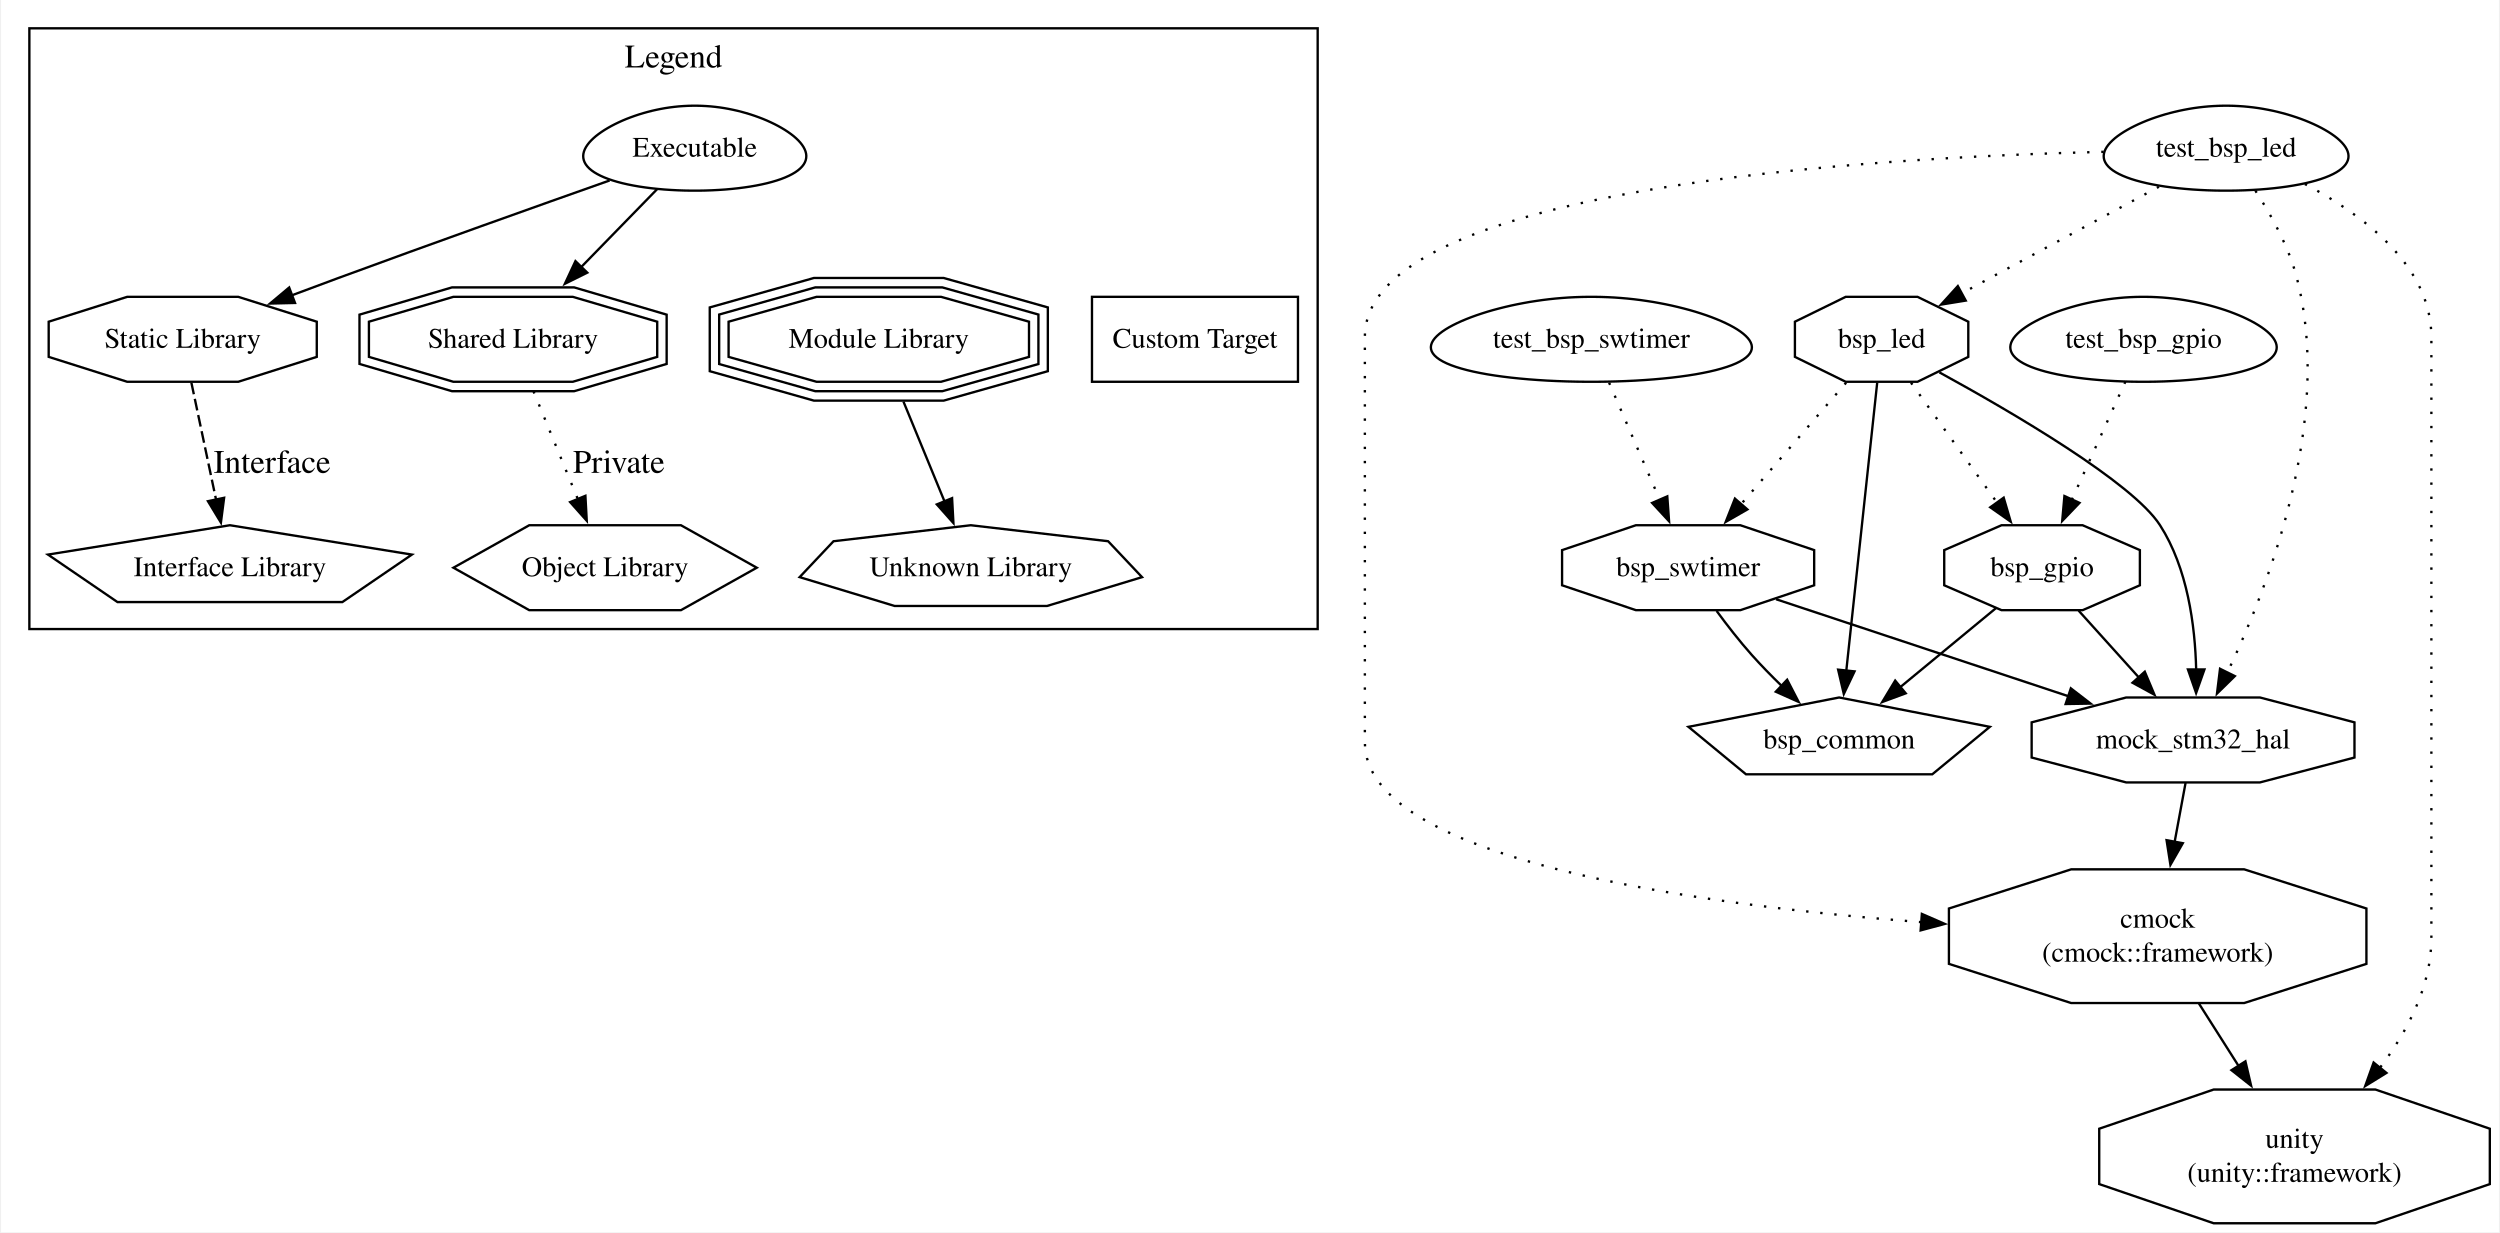
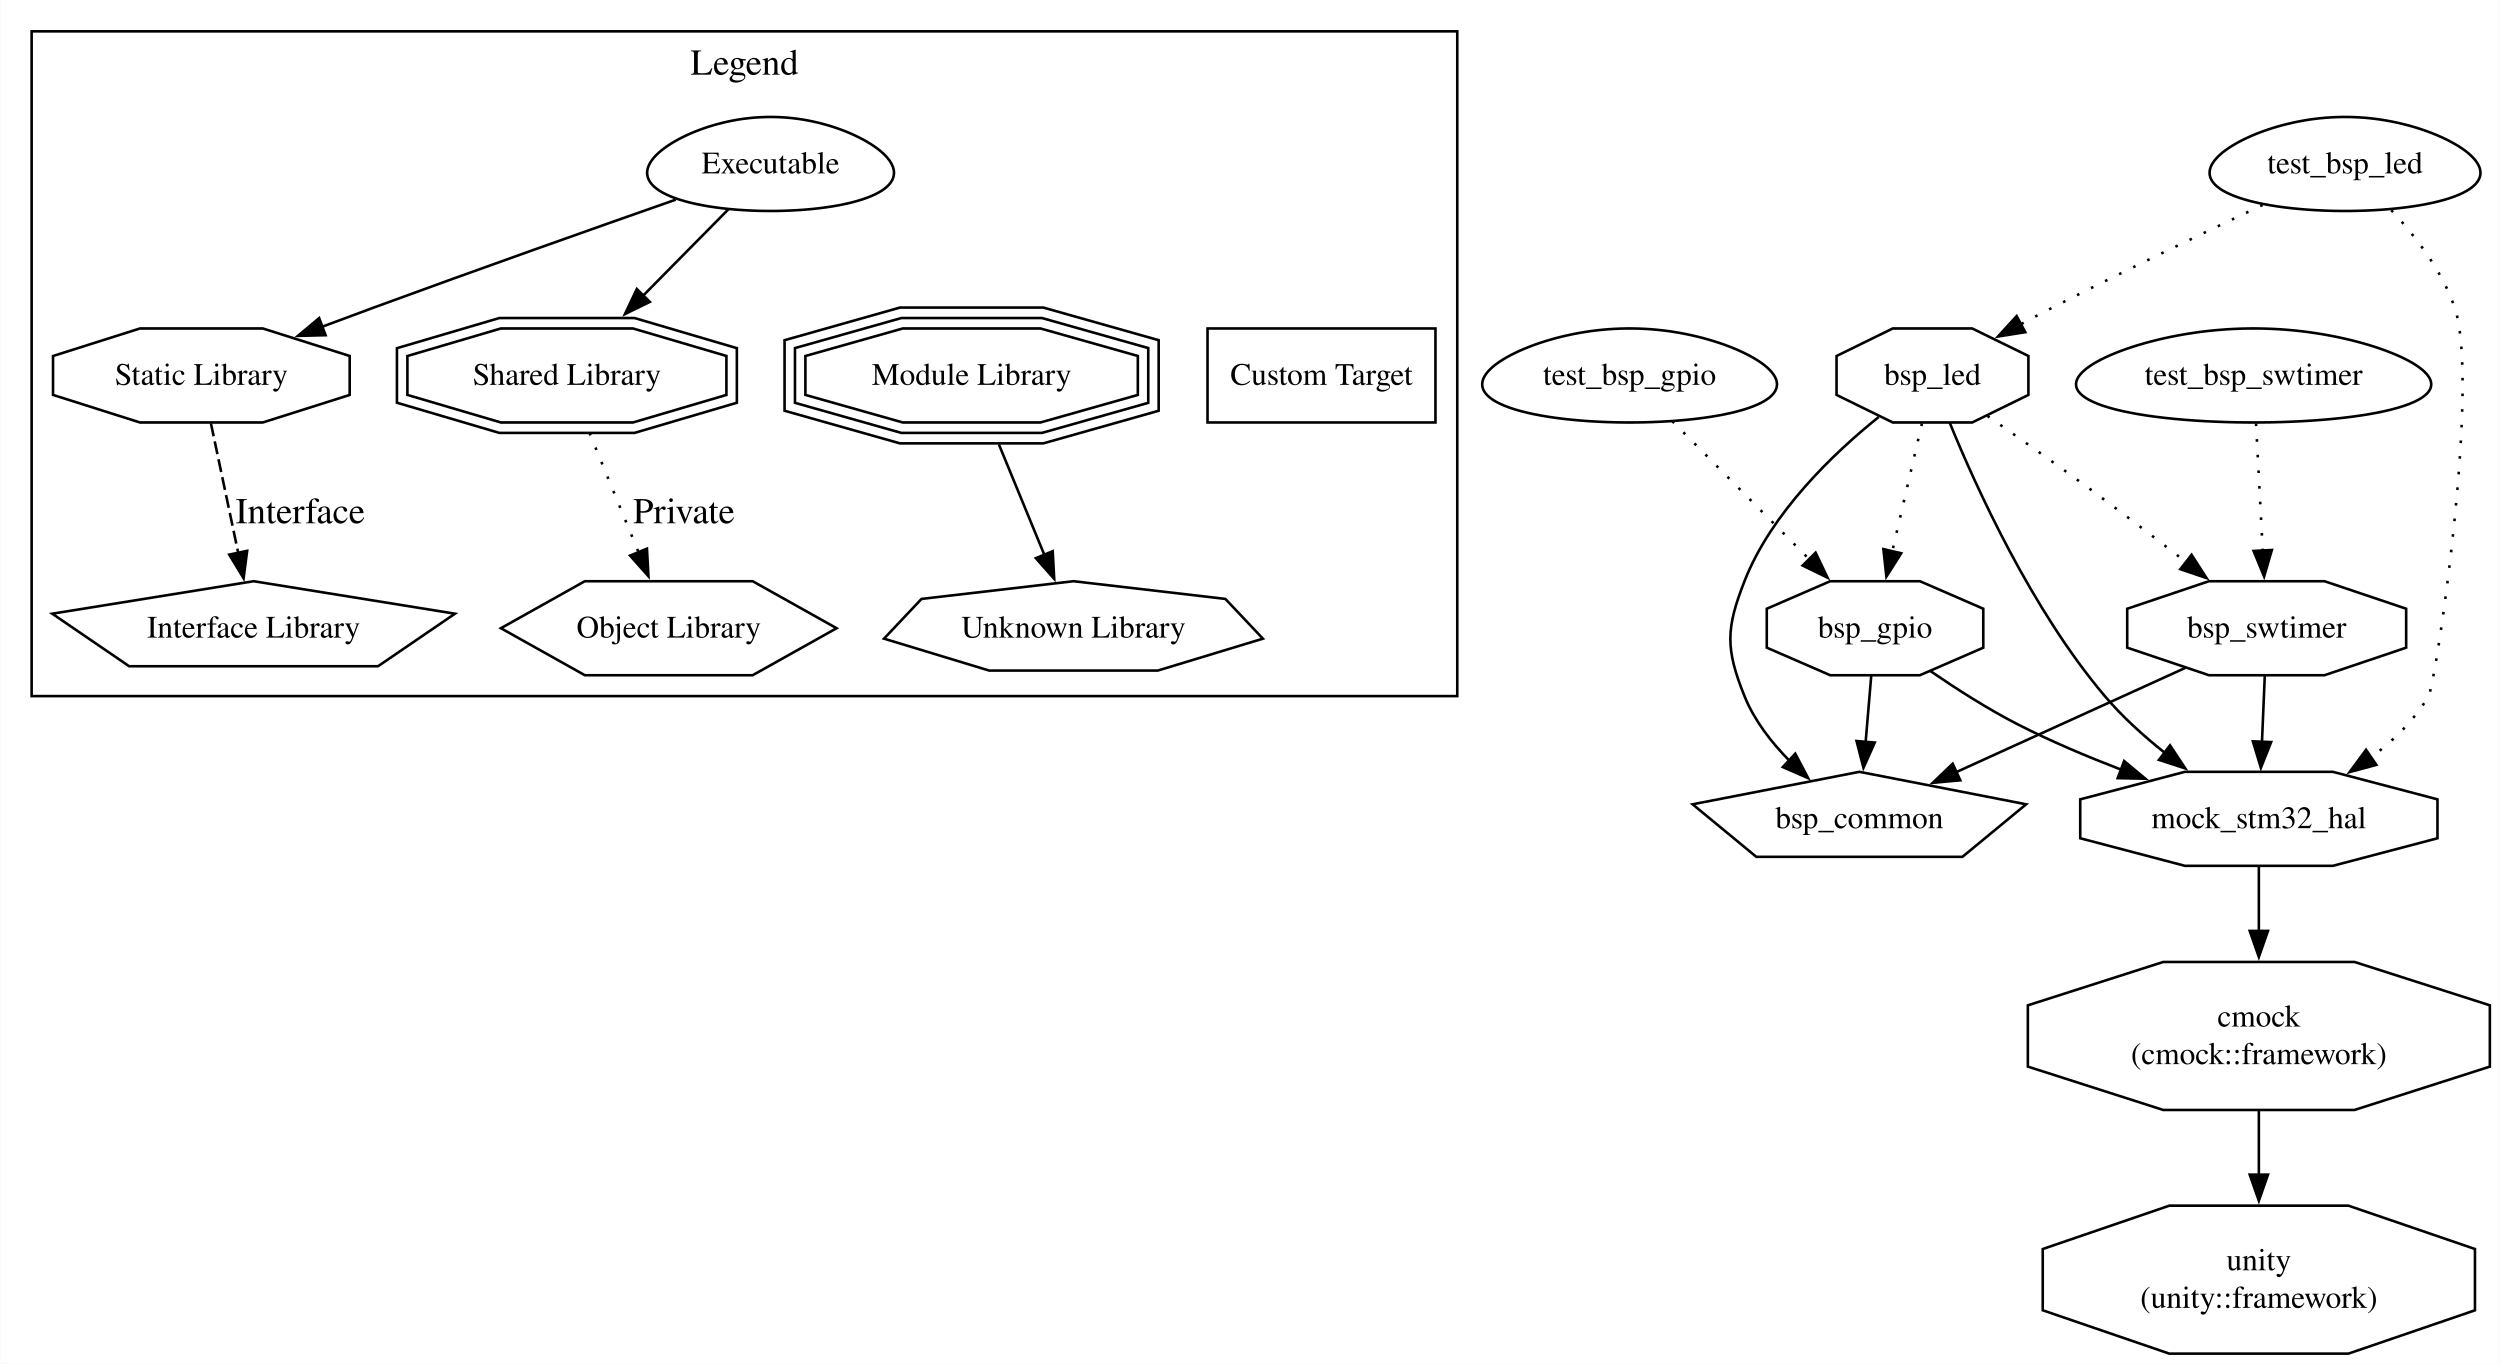
- <svg xmlns="http://www.w3.org/2000/svg" width="1059pt" height="522pt" viewBox="0.00 0.00 1058.64 522.26">
+ <svg xmlns="http://www.w3.org/2000/svg" width="957pt" height="522pt" viewBox="0.00 0.00 957.24 522.26">
  <g id="graph0" class="graph" transform="translate(4,518.26) scale(1)" data-name="bsp_lib">
-     <polygon fill="white" stroke="none" points="-4,4 -4,-518.26 1054.64,-518.26 1054.64,4 -4,4" style="" />
+     <polygon fill="white" stroke="none" points="-4,4 -4,-518.26 953.24,-518.26 953.24,4 -4,4" style="" />
    <g id="clust1" class="cluster" data-name="clusterLegend">
      <polygon fill="none" stroke="black" points="8,-251.66 8,-506.26 554,-506.26 554,-251.66 8,-251.66" style="" />
      <text text-anchor="middle" x="281" y="-489.66" font-family="Times,serif" font-size="14.00" style="">Legend</text>
    </g>
    <g id="node1" class="node" pointer-events="visible" data-name="legendNode0">
-       <polygon fill="none" stroke="black" points="294.37,-437.51 297.27,-437.61 300.14,-437.76 302.96,-437.95 305.73,-438.2 308.44,-438.49 311.07,-438.83 313.62,-439.21 316.07,-439.64 318.42,-440.11 320.66,-440.62 322.78,-441.18 324.76,-441.77 326.62,-442.4 328.34,-443.07 329.91,-443.77 331.33,-444.5 332.61,-445.26 333.73,-446.05 334.7,-446.87 335.51,-447.71 336.17,-448.57 336.67,-449.45 337.02,-450.35 337.22,-451.26 337.28,-452.18 337.19,-453.11 336.96,-454.05 336.59,-454.99 336.1,-455.93 335.48,-456.87 334.75,-457.81 333.9,-458.74 332.94,-459.67 331.89,-460.58 330.74,-461.47 329.5,-462.35 328.19,-463.21 326.79,-464.05 325.33,-464.87 323.81,-465.66 322.23,-466.42 320.6,-467.16 318.93,-467.86 317.21,-468.52 315.46,-469.15 313.67,-469.75 311.86,-470.3 310.03,-470.81 308.17,-471.29 306.3,-471.71 304.41,-472.1 302.51,-472.44 300.6,-472.73 298.68,-472.97 296.76,-473.17 294.83,-473.31 292.9,-473.41 290.97,-473.46 289.03,-473.46 287.1,-473.41 285.17,-473.31 283.24,-473.17 281.32,-472.97 279.4,-472.73 277.49,-472.44 275.59,-472.1 273.7,-471.71 271.83,-471.29 269.97,-470.81 268.14,-470.3 266.33,-469.75 264.54,-469.15 262.79,-468.52 261.07,-467.86 259.4,-467.16 257.77,-466.42 256.19,-465.66 254.67,-464.87 253.21,-464.05 251.81,-463.21 250.5,-462.35 249.26,-461.47 248.11,-460.58 247.06,-459.67 246.1,-458.74 245.25,-457.81 244.52,-456.87 243.9,-455.93 243.41,-454.99 243.04,-454.05 242.81,-453.11 242.72,-452.18 242.78,-451.26 242.98,-450.35 243.33,-449.45 243.83,-448.57 244.49,-447.71 245.3,-446.87 246.27,-446.05 247.39,-445.26 248.67,-444.5 250.09,-443.77 251.66,-443.07 253.38,-442.4 255.24,-441.77 257.22,-441.18 259.34,-440.62 261.58,-440.11 263.93,-439.64 266.38,-439.21 268.93,-438.83 271.56,-438.49 274.27,-438.2 277.04,-437.95 279.86,-437.76 282.73,-437.61 285.63,-437.51 288.54,-437.46 291.46,-437.46 294.37,-437.51" style="" />
-       <text text-anchor="middle" x="290" y="-451.86" font-family="Times,serif" font-size="12.00" style="">Executable</text>
+       <polygon fill="none" stroke="black" points="295.37,-437.51 298.27,-437.61 301.14,-437.76 303.96,-437.95 306.73,-438.2 309.44,-438.49 312.07,-438.83 314.62,-439.21 317.07,-439.64 319.42,-440.11 321.66,-440.62 323.78,-441.18 325.76,-441.77 327.62,-442.4 329.34,-443.07 330.91,-443.77 332.33,-444.5 333.61,-445.26 334.73,-446.05 335.7,-446.87 336.51,-447.71 337.17,-448.57 337.67,-449.45 338.02,-450.35 338.22,-451.26 338.28,-452.18 338.19,-453.11 337.96,-454.05 337.59,-454.99 337.1,-455.93 336.48,-456.87 335.75,-457.81 334.9,-458.74 333.94,-459.67 332.89,-460.58 331.74,-461.47 330.5,-462.35 329.19,-463.21 327.79,-464.05 326.33,-464.87 324.81,-465.66 323.23,-466.42 321.6,-467.16 319.93,-467.86 318.21,-468.52 316.46,-469.15 314.67,-469.75 312.86,-470.3 311.03,-470.81 309.17,-471.29 307.3,-471.71 305.41,-472.1 303.51,-472.44 301.6,-472.73 299.68,-472.97 297.76,-473.17 295.83,-473.31 293.9,-473.41 291.97,-473.46 290.03,-473.46 288.1,-473.41 286.17,-473.31 284.24,-473.17 282.32,-472.97 280.4,-472.73 278.49,-472.44 276.59,-472.1 274.7,-471.71 272.83,-471.29 270.97,-470.81 269.14,-470.3 267.33,-469.75 265.54,-469.15 263.79,-468.52 262.07,-467.86 260.4,-467.16 258.77,-466.42 257.19,-465.66 255.67,-464.87 254.21,-464.05 252.81,-463.21 251.5,-462.35 250.26,-461.47 249.11,-460.58 248.06,-459.67 247.1,-458.74 246.25,-457.81 245.52,-456.87 244.9,-455.93 244.41,-454.99 244.04,-454.05 243.81,-453.11 243.72,-452.18 243.78,-451.26 243.98,-450.35 244.33,-449.45 244.83,-448.57 245.49,-447.71 246.3,-446.87 247.27,-446.05 248.39,-445.26 249.67,-444.5 251.09,-443.77 252.66,-443.07 254.38,-442.4 256.24,-441.77 258.22,-441.18 260.34,-440.62 262.58,-440.11 264.93,-439.64 267.38,-439.21 269.93,-438.83 272.56,-438.49 275.27,-438.2 278.04,-437.95 280.86,-437.76 283.73,-437.61 286.63,-437.51 289.54,-437.46 292.46,-437.46 295.37,-437.51" style="" />
+       <text text-anchor="middle" x="291" y="-451.86" font-family="Times,serif" font-size="12.00" style="">Executable</text>
    </g>
    <g id="node2" class="node" pointer-events="visible" data-name="legendNode1">
      <polygon fill="none" stroke="black" points="129.81,-367.01 129.81,-381.92 96.53,-392.46 49.47,-392.46 16.19,-381.92 16.19,-367.01 49.47,-356.46 96.53,-356.46 129.81,-367.01" style="" />
      <text text-anchor="middle" x="73" y="-370.86" font-family="Times,serif" font-size="12.00" style="">Static Library</text>
    </g>
    <g id="edge1" class="edge" data-name="legendNode0-&gt;legendNode1">
-       <path fill="none" stroke="black" d="M253.93,-441.78C223.3,-430.95 178.19,-414.89 139,-400.46 132.51,-398.07 125.67,-395.52 118.96,-393" style="" />
-       <polygon fill="black" stroke="black" points="120.59,-389.87 109.99,-389.61 118.11,-396.42 120.59,-389.87" style="" />
+       <path fill="none" stroke="black" d="M254.68,-441.8C223.84,-430.99 178.44,-414.93 139,-400.46 132.51,-398.08 125.67,-395.53 118.96,-393.01" style="" />
+       <polygon fill="black" stroke="black" points="120.58,-389.88 109.99,-389.63 118.11,-396.43 120.58,-389.88" style="" />
    </g>
    <g id="node3" class="node" pointer-events="visible" data-name="legendNode2">
      <polygon fill="none" stroke="black" points="274.09,-367.01 274.09,-381.92 238.3,-392.46 187.7,-392.46 151.91,-381.92 151.91,-367.01 187.7,-356.46 238.3,-356.46 274.09,-367.01" style="" />
      <polygon fill="none" stroke="black" points="278.09,-364.02 278.09,-384.91 238.88,-396.46 187.12,-396.46 147.91,-384.91 147.91,-364.02 187.12,-352.46 238.88,-352.46 278.09,-364.02" style="" />
      <text text-anchor="middle" x="213" y="-370.86" font-family="Times,serif" font-size="12.00" style="">Shared Library</text>
    </g>
    <g id="edge2" class="edge" data-name="legendNode0-&gt;legendNode2">
-       <path fill="none" stroke="black" d="M274.05,-438.09C264.69,-428.49 252.59,-416.08 241.63,-404.83" style="" />
-       <polygon fill="black" stroke="black" points="244.45,-402.71 234.96,-398 239.44,-407.6 244.45,-402.71" style="" />
+       <path fill="none" stroke="black" d="M274.84,-438.09C265.36,-428.49 253.1,-416.08 242,-404.83" style="" />
+       <polygon fill="black" stroke="black" points="244.76,-402.65 235.24,-397.99 239.78,-407.56 244.76,-402.65" style="" />
    </g>
    <g id="node4" class="node" pointer-events="visible" data-name="legendNode3">
      <polygon fill="none" stroke="black" points="431.66,-367.01 431.66,-381.92 394.37,-392.46 341.63,-392.46 304.34,-381.92 304.34,-367.01 341.63,-356.46 394.37,-356.46 431.66,-367.01" style="" />
      <polygon fill="none" stroke="black" points="435.65,-363.98 435.65,-384.95 394.92,-396.46 341.08,-396.46 300.35,-384.95 300.35,-363.98 341.08,-352.46 394.92,-352.46 435.65,-363.98" style="" />
      <polygon fill="none" stroke="black" points="439.64,-360.95 439.64,-387.97 395.47,-400.46 340.53,-400.46 296.36,-387.97 296.36,-360.95 340.53,-348.46 395.47,-348.46 439.64,-360.95" style="" />
      <text text-anchor="middle" x="368" y="-370.86" font-family="Times,serif" font-size="12.00" style="">Module Library</text>
    </g>
    <g id="node8" class="node" pointer-events="visible" data-name="legendNode7">
      <polygon fill="none" stroke="black" points="545.65,-392.46 458.35,-392.46 458.35,-356.46 545.65,-356.46 545.65,-392.46" style="" />
      <text text-anchor="middle" x="502" y="-370.86" font-family="Times,serif" font-size="12.00" style="">Custom Target</text>
    </g>
    <g id="node5" class="node" pointer-events="visible" data-name="legendNode4">
      <polygon fill="none" stroke="black" points="170.12,-283.22 93,-295.66 15.88,-283.22 45.34,-263.1 140.66,-263.1 170.12,-283.22" style="" />
      <text text-anchor="middle" x="93" y="-274.06" font-family="Times,serif" font-size="12.00" style="">Interface Library</text>
    </g>
    <g id="edge4" class="edge" data-name="legendNode1-&gt;legendNode4">
      <path fill="none" stroke="black" stroke-dasharray="5,2" d="M76.67,-356.07C79.61,-342.14 83.79,-322.32 87.18,-306.23" style="" />
      <polygon fill="black" stroke="black" points="90.54,-307.29 89.18,-296.78 83.69,-305.85 90.54,-307.29" style="" />
      <text text-anchor="middle" x="110.87" y="-317.86" font-family="Times,serif" font-size="14.00" style="">Interface</text>
    </g>
    <g id="node6" class="node" pointer-events="visible" data-name="legendNode5">
      <polygon fill="none" stroke="black" points="316.28,-277.66 284.14,-295.66 219.86,-295.66 187.72,-277.66 219.86,-259.66 284.14,-259.66 316.28,-277.66" style="" />
      <text text-anchor="middle" x="252" y="-274.06" font-family="Times,serif" font-size="12.00" style="">Object Library</text>
    </g>
    <g id="edge5" class="edge" data-name="legendNode2-&gt;legendNode5">
      <path fill="none" stroke="black" stroke-dasharray="1,5" d="M221.66,-352.42C227.2,-338.95 234.46,-321.3 240.48,-306.65" style="" />
      <polygon fill="black" stroke="black" points="243.66,-308.13 244.23,-297.55 237.19,-305.47 243.66,-308.13" style="" />
      <text text-anchor="middle" x="257.83" y="-317.86" font-family="Times,serif" font-size="14.00" style="">Private</text>
    </g>
    <g id="node7" class="node" pointer-events="visible" data-name="legendNode6">
      <polygon fill="none" stroke="black" points="479.56,-273.66 465.19,-288.88 407,-295.66 348.81,-288.88 334.44,-273.66 374.71,-261.44 439.29,-261.44 479.56,-273.66" style="" />
      <text text-anchor="middle" x="407" y="-274.06" font-family="Times,serif" font-size="12.00" style="">Unknown Library</text>
    </g>
    <g id="edge6" class="edge" data-name="legendNode3-&gt;legendNode6">
      <path fill="none" stroke="black" d="M378.45,-348.06C383.85,-334.95 390.43,-318.95 395.91,-305.62" style="" />
      <polygon fill="black" stroke="black" points="399.06,-307.15 399.63,-296.57 392.59,-304.49 399.06,-307.15" style="" />
    </g>
    <g id="node9" class="node" pointer-events="visible" data-name="node0">
-       <polygon fill="none" stroke="black" points="838.87,-210.22 775,-222.66 711.13,-210.22 735.53,-190.1 814.47,-190.1 838.87,-210.22" style="" />
-       <text text-anchor="middle" x="775" y="-201.06" font-family="Times,serif" font-size="12.00" style="">bsp_common</text>
+       <polygon fill="none" stroke="black" points="771.87,-210.22 708,-222.66 644.13,-210.22 668.53,-190.1 747.47,-190.1 771.87,-210.22" style="" />
+       <text text-anchor="middle" x="708" y="-201.06" font-family="Times,serif" font-size="12.00" style="">bsp_common</text>
    </g>
    <g id="node10" class="node" pointer-events="visible" data-name="node1">
-       <polygon fill="none" stroke="black" points="902.46,-270.21 902.46,-285.12 878.18,-295.66 843.82,-295.66 819.54,-285.12 819.54,-270.21 843.82,-259.66 878.18,-259.66 902.46,-270.21" style="" />
-       <text text-anchor="middle" x="861" y="-274.06" font-family="Times,serif" font-size="12.00" style="">bsp_gpio</text>
+       <polygon fill="none" stroke="black" points="755.46,-270.21 755.46,-285.12 731.18,-295.66 696.82,-295.66 672.54,-285.12 672.54,-270.21 696.82,-259.66 731.18,-259.66 755.46,-270.21" style="" />
+       <text text-anchor="middle" x="714" y="-274.06" font-family="Times,serif" font-size="12.00" style="">bsp_gpio</text>
    </g>
    <g id="edge8" class="edge" data-name="node1-&gt;node0">
-       <path fill="none" stroke="black" d="M841.49,-260.55C829.41,-250.58 813.76,-237.66 800.68,-226.86" style="" />
-       <polygon fill="black" stroke="black" points="803.22,-224.42 793.28,-220.75 798.76,-229.82 803.22,-224.42" style="" />
+       <path fill="none" stroke="black" d="M712.55,-259.47C711.9,-251.8 711.12,-242.55 710.39,-233.91" style="" />
+       <polygon fill="black" stroke="black" points="713.9,-233.87 709.57,-224.2 706.92,-234.46 713.9,-233.87" style="" />
    </g>
    <g id="node11" class="node" pointer-events="visible" data-name="node2">
-       <polygon fill="none" stroke="black" points="993.41,-197.21 993.41,-212.12 953.34,-222.66 896.66,-222.66 856.59,-212.12 856.59,-197.21 896.66,-186.66 953.34,-186.66 993.41,-197.21" style="" />
-       <text text-anchor="middle" x="925" y="-201.06" font-family="Times,serif" font-size="12.00" style="">mock_stm32_hal</text>
+       <polygon fill="none" stroke="black" points="929.41,-197.21 929.41,-212.12 889.34,-222.66 832.66,-222.66 792.59,-212.12 792.59,-197.21 832.66,-186.66 889.34,-186.66 929.41,-197.21" style="" />
+       <text text-anchor="middle" x="861" y="-201.06" font-family="Times,serif" font-size="12.00" style="">mock_stm32_hal</text>
    </g>
    <g id="edge11" class="edge" data-name="node1-&gt;node2">
-       <path fill="none" stroke="black" d="M876.49,-259.47C884.2,-250.93 893.66,-240.43 902.17,-230.98" style="" />
-       <polygon fill="black" stroke="black" points="904.54,-233.59 908.64,-223.82 899.34,-228.9 904.54,-233.59" style="" />
+       <path fill="none" stroke="black" d="M735.3,-261.18C745.24,-254.36 757.41,-246.57 769,-240.66 781.37,-234.35 795.15,-228.53 808.21,-223.51" style="" />
+       <polygon fill="black" stroke="black" points="809.4,-226.8 817.54,-220.02 806.95,-220.24 809.4,-226.8" style="" />
    </g>
    <g id="node12" class="node" pointer-events="visible" data-name="node3">
-       <polygon fill="none" stroke="black" points="998.47,-109.76 998.47,-133.23 946.65,-149.83 873.35,-149.83 821.53,-133.23 821.53,-109.76 873.35,-93.16 946.65,-93.16 998.47,-109.76" style="" />
-       <text text-anchor="middle" x="910" y="-125.1" font-family="Times,serif" font-size="12.00" style="">cmock</text>
-       <text text-anchor="middle" x="910" y="-110.7" font-family="Times,serif" font-size="12.00" style="">(cmock::framework)</text>
+       <polygon fill="none" stroke="black" points="949.47,-109.76 949.47,-133.23 897.65,-149.83 824.35,-149.83 772.53,-133.23 772.53,-109.76 824.35,-93.16 897.65,-93.16 949.47,-109.76" style="" />
+       <text text-anchor="middle" x="861" y="-125.1" font-family="Times,serif" font-size="12.00" style="">cmock</text>
+       <text text-anchor="middle" x="861" y="-110.7" font-family="Times,serif" font-size="12.00" style="">(cmock::framework)</text>
    </g>
    <g id="edge10" class="edge" data-name="node2-&gt;node3">
-       <path fill="none" stroke="black" d="M921.82,-186.45C920.47,-179.14 918.83,-170.29 917.21,-161.54" style="" />
-       <polygon fill="black" stroke="black" points="920.66,-160.91 915.4,-151.71 913.77,-162.18 920.66,-160.91" style="" />
+       <path fill="none" stroke="black" d="M861,-186.45C861,-179.14 861,-170.29 861,-161.54" style="" />
+       <polygon fill="black" stroke="black" points="864.5,-161.74 861,-151.74 857.5,-161.74 864.5,-161.74" style="" />
    </g>
    <g id="node13" class="node" pointer-events="visible" data-name="node4">
-       <polygon fill="none" stroke="black" points="1050.77,-16.43 1050.77,-39.9 1002.29,-56.5 933.71,-56.5 885.23,-39.9 885.23,-16.43 933.71,0.17 1002.29,0.17 1050.77,-16.43" style="" />
-       <text text-anchor="middle" x="968" y="-31.77" font-family="Times,serif" font-size="12.00" style="">unity</text>
-       <text text-anchor="middle" x="968" y="-17.37" font-family="Times,serif" font-size="12.00" style="">(unity::framework)</text>
+       <polygon fill="none" stroke="black" points="943.77,-16.43 943.77,-39.9 895.29,-56.5 826.71,-56.5 778.23,-39.9 778.23,-16.43 826.71,0.17 895.29,0.17 943.77,-16.43" style="" />
+       <text text-anchor="middle" x="861" y="-31.77" font-family="Times,serif" font-size="12.00" style="">unity</text>
+       <text text-anchor="middle" x="861" y="-17.37" font-family="Times,serif" font-size="12.00" style="">(unity::framework)</text>
    </g>
    <g id="edge9" class="edge" data-name="node3-&gt;node4">
-       <path fill="none" stroke="black" d="M927.4,-93.09C932.74,-84.68 938.71,-75.28 944.4,-66.33" style="" />
-       <polygon fill="black" stroke="black" points="947.19,-68.46 949.6,-58.14 941.28,-64.71 947.19,-68.46" style="" />
+       <path fill="none" stroke="black" d="M861,-93.09C861,-85.31 861,-76.68 861,-68.34" style="" />
+       <polygon fill="black" stroke="black" points="864.5,-68.38 861,-58.38 857.5,-68.38 864.5,-68.38" style="" />
    </g>
    <g id="node14" class="node" pointer-events="visible" data-name="node5">
-       <polygon fill="none" stroke="black" points="829.74,-367.01 829.74,-381.92 808.22,-392.46 777.78,-392.46 756.26,-381.92 756.26,-367.01 777.78,-356.46 808.22,-356.46 829.74,-367.01" style="" />
-       <text text-anchor="middle" x="793" y="-370.86" font-family="Times,serif" font-size="12.00" style="">bsp_led</text>
+       <polygon fill="none" stroke="black" points="772.74,-367.01 772.74,-381.92 751.22,-392.46 720.78,-392.46 699.26,-381.92 699.26,-367.01 720.78,-356.46 751.22,-356.46 772.74,-367.01" style="" />
+       <text text-anchor="middle" x="736" y="-370.86" font-family="Times,serif" font-size="12.00" style="">bsp_led</text>
    </g>
    <g id="edge12" class="edge" data-name="node5-&gt;node0">
-       <path fill="none" stroke="black" d="M791.14,-356.14C788.04,-327.22 781.78,-268.87 778.03,-233.94" style="" />
-       <polygon fill="black" stroke="black" points="781.53,-233.72 776.98,-224.15 774.57,-234.46 781.53,-233.72" style="" />
+       <path fill="none" stroke="black" d="M715.4,-358.55C697.98,-344.55 674.27,-321.88 664,-295.66 656.87,-277.45 656.72,-269.81 664,-251.66 667.73,-242.37 674.32,-233.9 681.29,-226.83" style="" />
+       <polygon fill="black" stroke="black" points="683.45,-229.61 688.39,-220.23 678.68,-224.48 683.45,-229.61" style="" />
    </g>
    <g id="edge13" class="edge" data-name="node5-&gt;node1">
-       <path fill="none" stroke="black" stroke-dasharray="1,5" d="M805.47,-356.07C815.73,-341.78 830.43,-321.29 842.12,-304.98" style="" />
-       <polygon fill="black" stroke="black" points="844.74,-307.34 847.72,-297.17 839.05,-303.26 844.74,-307.34" style="" />
+       <path fill="none" stroke="black" stroke-dasharray="1,5" d="M731.96,-356.07C728.77,-342.31 724.25,-322.81 720.54,-306.83" style="" />
+       <polygon fill="black" stroke="black" points="724.02,-306.36 718.35,-297.41 717.2,-307.95 724.02,-306.36" style="" />
    </g>
    <g id="edge17" class="edge" data-name="node5-&gt;node2">
-       <path fill="none" stroke="black" d="M817.48,-360.45C848.51,-343.45 899.39,-313.73 911,-295.66 922.64,-277.55 925.86,-253.24 926.32,-234.45" style="" />
-       <polygon fill="black" stroke="black" points="929.82,-234.53 926.29,-224.54 922.82,-234.55 929.82,-234.53" style="" />
+       <path fill="none" stroke="black" d="M742.6,-356.37C752.76,-331.49 774.03,-284.7 802,-251.66 808.65,-243.81 816.83,-236.42 824.96,-229.95" style="" />
+       <polygon fill="black" stroke="black" points="826.98,-232.81 832.82,-223.97 822.74,-227.23 826.98,-232.81" style="" />
    </g>
    <g id="node15" class="node" pointer-events="visible" data-name="node6">
-       <polygon fill="none" stroke="black" points="764.42,-270.21 764.42,-285.12 733.13,-295.66 688.87,-295.66 657.58,-285.12 657.58,-270.21 688.87,-259.66 733.13,-259.66 764.42,-270.21" style="" />
-       <text text-anchor="middle" x="711" y="-274.06" font-family="Times,serif" font-size="12.00" style="">bsp_swtimer</text>
+       <polygon fill="none" stroke="black" points="917.42,-270.21 917.42,-285.12 886.13,-295.66 841.87,-295.66 810.58,-285.12 810.58,-270.21 841.87,-259.66 886.13,-259.66 917.42,-270.21" style="" />
+       <text text-anchor="middle" x="864" y="-274.06" font-family="Times,serif" font-size="12.00" style="">bsp_swtimer</text>
    </g>
    <g id="edge16" class="edge" data-name="node5-&gt;node6">
-       <path fill="none" stroke="black" stroke-dasharray="1,5" d="M777.96,-356.07C765.48,-341.64 747.54,-320.9 733.37,-304.52" style="" />
-       <polygon fill="black" stroke="black" points="736.12,-302.36 726.93,-297.08 730.83,-306.94 736.12,-302.36" style="" />
+       <path fill="none" stroke="black" stroke-dasharray="1,5" d="M757.05,-358.96C768.88,-350.73 783.87,-340.16 797,-330.46 808.92,-321.66 821.84,-311.76 833.12,-302.99" style="" />
+       <polygon fill="black" stroke="black" points="835.23,-305.78 840.96,-296.87 830.93,-300.26 835.23,-305.78" style="" />
    </g>
    <g id="edge14" class="edge" data-name="node6-&gt;node0">
-       <path fill="none" stroke="black" d="M723.07,-259.35C727.54,-253.26 732.8,-246.49 738,-240.66 741.95,-236.24 746.36,-231.73 750.73,-227.49" style="" />
-       <polygon fill="black" stroke="black" points="752.97,-230.19 757.84,-220.78 748.16,-225.1 752.97,-230.19" style="" />
+       <path fill="none" stroke="black" d="M832.81,-262.46C807.45,-250.93 771.63,-234.62 744.86,-222.44" style="" />
+       <polygon fill="black" stroke="black" points="746.65,-219.41 736.1,-218.45 743.75,-225.78 746.65,-219.41" style="" />
    </g>
    <g id="edge15" class="edge" data-name="node6-&gt;node2">
-       <path fill="none" stroke="black" d="M748.28,-264.29C782.65,-252.89 834.02,-235.85 872.53,-223.07" style="" />
-       <polygon fill="black" stroke="black" points="873.2,-226.54 881.59,-220.07 870.99,-219.89 873.2,-226.54" style="" />
+       <path fill="none" stroke="black" d="M863.27,-259.47C862.95,-251.8 862.56,-242.55 862.19,-233.91" style="" />
+       <polygon fill="black" stroke="black" points="865.7,-234.05 861.78,-224.2 858.71,-234.34 865.7,-234.05" style="" />
    </g>
    <g id="node16" class="node" pointer-events="visible" data-name="node7">
-       <polygon fill="none" stroke="black" points="909.22,-356.51 912.68,-356.61 916.11,-356.76 919.48,-356.95 922.79,-357.2 926.02,-357.49 929.17,-357.83 932.21,-358.21 935.14,-358.64 937.94,-359.11 940.61,-359.62 943.14,-360.18 945.52,-360.77 947.73,-361.4 949.78,-362.07 951.66,-362.77 953.36,-363.5 954.88,-364.26 956.22,-365.05 957.38,-365.87 958.35,-366.71 959.13,-367.57 959.73,-368.45 960.15,-369.35 960.39,-370.26 960.46,-371.18 960.35,-372.11 960.08,-373.05 959.64,-373.99 959.06,-374.93 958.32,-375.87 957.44,-376.81 956.43,-377.74 955.28,-378.67 954.02,-379.58 952.65,-380.47 951.18,-381.35 949.6,-382.21 947.94,-383.05 946.2,-383.87 944.38,-384.66 942.49,-385.42 940.55,-386.16 938.54,-386.86 936.49,-387.52 934.4,-388.15 932.27,-388.75 930.11,-389.3 927.92,-389.81 925.7,-390.29 923.46,-390.71 921.21,-391.1 918.94,-391.44 916.66,-391.73 914.37,-391.97 912.07,-392.17 909.77,-392.31 907.46,-392.41 905.15,-392.46 902.85,-392.46 900.54,-392.41 898.23,-392.31 895.93,-392.17 893.63,-391.97 891.34,-391.73 889.06,-391.44 886.79,-391.1 884.54,-390.71 882.3,-390.29 880.08,-389.81 877.89,-389.3 875.73,-388.75 873.6,-388.15 871.51,-387.52 869.46,-386.86 867.45,-386.16 865.51,-385.42 863.62,-384.66 861.8,-383.87 860.06,-383.05 858.4,-382.21 856.82,-381.35 855.35,-380.47 853.98,-379.58 852.72,-378.67 851.57,-377.74 850.56,-376.81 849.68,-375.87 848.94,-374.93 848.36,-373.99 847.92,-373.05 847.65,-372.11 847.54,-371.18 847.61,-370.26 847.85,-369.35 848.27,-368.45 848.87,-367.57 849.65,-366.71 850.62,-365.87 851.78,-365.05 853.12,-364.26 854.64,-363.5 856.34,-362.77 858.22,-362.07 860.27,-361.4 862.48,-360.77 864.86,-360.18 867.39,-359.62 870.06,-359.11 872.86,-358.64 875.79,-358.21 878.83,-357.83 881.98,-357.49 885.21,-357.2 888.52,-356.95 891.89,-356.76 895.32,-356.61 898.78,-356.51 902.26,-356.46 905.74,-356.46 909.22,-356.51" style="" />
-       <text text-anchor="middle" x="904" y="-370.86" font-family="Times,serif" font-size="12.00" style="">test_bsp_gpio</text>
+       <polygon fill="none" stroke="black" points="625.22,-356.51 628.68,-356.61 632.11,-356.76 635.48,-356.95 638.79,-357.2 642.02,-357.49 645.17,-357.83 648.21,-358.21 651.14,-358.64 653.94,-359.11 656.61,-359.62 659.14,-360.18 661.52,-360.77 663.73,-361.4 665.78,-362.07 667.66,-362.77 669.36,-363.5 670.88,-364.26 672.22,-365.05 673.38,-365.87 674.35,-366.71 675.13,-367.57 675.73,-368.45 676.15,-369.35 676.39,-370.26 676.46,-371.18 676.35,-372.11 676.08,-373.05 675.64,-373.99 675.06,-374.93 674.32,-375.87 673.44,-376.81 672.43,-377.74 671.28,-378.67 670.02,-379.58 668.65,-380.47 667.18,-381.35 665.6,-382.21 663.94,-383.05 662.2,-383.87 660.38,-384.66 658.49,-385.42 656.55,-386.16 654.54,-386.86 652.49,-387.52 650.4,-388.15 648.27,-388.75 646.11,-389.3 643.92,-389.81 641.7,-390.29 639.46,-390.71 637.21,-391.1 634.94,-391.44 632.66,-391.73 630.37,-391.97 628.07,-392.17 625.77,-392.31 623.46,-392.41 621.15,-392.46 618.85,-392.46 616.54,-392.41 614.23,-392.31 611.93,-392.17 609.63,-391.97 607.34,-391.73 605.06,-391.44 602.79,-391.1 600.54,-390.71 598.3,-390.29 596.08,-389.81 593.89,-389.3 591.73,-388.75 589.6,-388.15 587.51,-387.52 585.46,-386.86 583.45,-386.16 581.51,-385.42 579.62,-384.66 577.8,-383.87 576.06,-383.05 574.4,-382.21 572.82,-381.35 571.35,-380.47 569.98,-379.58 568.72,-378.67 567.57,-377.74 566.56,-376.81 565.68,-375.87 564.94,-374.93 564.36,-373.99 563.92,-373.05 563.65,-372.11 563.54,-371.18 563.61,-370.26 563.85,-369.35 564.27,-368.45 564.87,-367.57 565.65,-366.71 566.62,-365.87 567.78,-365.05 569.12,-364.26 570.64,-363.5 572.34,-362.77 574.22,-362.07 576.27,-361.4 578.48,-360.77 580.86,-360.18 583.39,-359.62 586.06,-359.11 588.86,-358.64 591.79,-358.21 594.83,-357.83 597.98,-357.49 601.21,-357.2 604.52,-356.95 607.89,-356.76 611.32,-356.61 614.78,-356.51 618.26,-356.46 621.74,-356.46 625.22,-356.51" style="" />
+       <text text-anchor="middle" x="620" y="-370.86" font-family="Times,serif" font-size="12.00" style="">test_bsp_gpio</text>
    </g>
    <g id="edge18" class="edge" data-name="node7-&gt;node1">
-       <path fill="none" stroke="black" stroke-dasharray="1,5" d="M896.31,-356.51C889.97,-342.53 880.85,-322.42 873.47,-306.15" style="" />
-       <polygon fill="black" stroke="black" points="876.86,-305.14 869.54,-297.48 870.48,-308.04 876.86,-305.14" style="" />
+       <path fill="none" stroke="black" stroke-dasharray="1,5" d="M636.37,-356.95C650.93,-342.27 672.43,-320.59 689.11,-303.76" style="" />
+       <polygon fill="black" stroke="black" points="691.24,-306.59 695.8,-297.02 686.27,-301.66 691.24,-306.59" style="" />
    </g>
    <g id="node17" class="node" pointer-events="visible" data-name="node8">
-       <polygon fill="none" stroke="black" points="943.8,-437.51 946.98,-437.61 950.12,-437.76 953.22,-437.95 956.27,-438.2 959.24,-438.49 962.13,-438.83 964.92,-439.21 967.61,-439.64 970.19,-440.11 972.64,-440.62 974.97,-441.18 977.15,-441.77 979.19,-442.4 981.07,-443.07 982.8,-443.77 984.36,-444.5 985.76,-445.26 986.99,-446.05 988.05,-446.87 988.94,-447.71 989.66,-448.57 990.21,-449.45 990.6,-450.35 990.82,-451.26 990.88,-452.18 990.78,-453.11 990.53,-454.05 990.13,-454.99 989.59,-455.93 988.91,-456.87 988.1,-457.81 987.17,-458.74 986.13,-459.67 984.97,-460.58 983.71,-461.47 982.35,-462.35 980.9,-463.21 979.38,-464.05 977.77,-464.87 976.1,-465.66 974.37,-466.42 972.58,-467.16 970.74,-467.86 968.86,-468.52 966.94,-469.15 964.98,-469.75 962.99,-470.3 960.98,-470.81 958.94,-471.29 956.89,-471.71 954.81,-472.1 952.73,-472.44 950.63,-472.73 948.53,-472.97 946.42,-473.17 944.3,-473.31 942.18,-473.41 940.06,-473.46 937.94,-473.46 935.82,-473.41 933.7,-473.31 931.58,-473.17 929.47,-472.97 927.37,-472.73 925.27,-472.44 923.19,-472.1 921.11,-471.71 919.06,-471.29 917.02,-470.81 915.01,-470.3 913.02,-469.75 911.06,-469.15 909.14,-468.52 907.26,-467.86 905.42,-467.16 903.63,-466.42 901.9,-465.66 900.23,-464.87 898.62,-464.05 897.1,-463.21 895.65,-462.35 894.29,-461.47 893.03,-460.58 891.87,-459.67 890.83,-458.74 889.9,-457.81 889.09,-456.87 888.41,-455.93 887.87,-454.99 887.47,-454.05 887.22,-453.11 887.12,-452.18 887.18,-451.26 887.4,-450.35 887.79,-449.45 888.34,-448.57 889.06,-447.71 889.95,-446.87 891.01,-446.05 892.24,-445.26 893.64,-444.5 895.2,-443.77 896.93,-443.07 898.81,-442.4 900.85,-441.77 903.03,-441.18 905.36,-440.62 907.81,-440.11 910.39,-439.64 913.08,-439.21 915.87,-438.83 918.76,-438.49 921.73,-438.2 924.78,-437.95 927.88,-437.76 931.02,-437.61 934.2,-437.51 937.4,-437.46 940.6,-437.46 943.8,-437.51" style="" />
-       <text text-anchor="middle" x="939" y="-451.86" font-family="Times,serif" font-size="12.00" style="">test_bsp_led</text>
+       <polygon fill="none" stroke="black" points="898.8,-437.51 901.98,-437.61 905.12,-437.76 908.22,-437.95 911.27,-438.2 914.24,-438.49 917.13,-438.83 919.92,-439.21 922.61,-439.64 925.19,-440.11 927.64,-440.62 929.97,-441.18 932.15,-441.77 934.19,-442.4 936.07,-443.07 937.8,-443.77 939.36,-444.5 940.76,-445.26 941.99,-446.05 943.05,-446.87 943.94,-447.71 944.66,-448.57 945.21,-449.45 945.6,-450.35 945.82,-451.26 945.88,-452.18 945.78,-453.11 945.53,-454.05 945.13,-454.99 944.59,-455.93 943.91,-456.87 943.1,-457.81 942.17,-458.74 941.13,-459.67 939.97,-460.58 938.71,-461.47 937.35,-462.35 935.9,-463.21 934.38,-464.05 932.77,-464.87 931.1,-465.66 929.37,-466.42 927.58,-467.16 925.74,-467.86 923.86,-468.52 921.94,-469.15 919.98,-469.75 917.99,-470.3 915.98,-470.81 913.94,-471.29 911.89,-471.71 909.81,-472.1 907.73,-472.44 905.63,-472.73 903.53,-472.97 901.42,-473.17 899.3,-473.31 897.18,-473.41 895.06,-473.46 892.94,-473.46 890.82,-473.41 888.7,-473.31 886.58,-473.17 884.47,-472.97 882.37,-472.73 880.27,-472.44 878.19,-472.1 876.11,-471.71 874.06,-471.29 872.02,-470.81 870.01,-470.3 868.02,-469.75 866.06,-469.15 864.14,-468.52 862.26,-467.86 860.42,-467.16 858.63,-466.42 856.9,-465.66 855.23,-464.87 853.62,-464.05 852.1,-463.21 850.65,-462.35 849.29,-461.47 848.03,-460.58 846.87,-459.67 845.83,-458.74 844.9,-457.81 844.09,-456.87 843.41,-455.93 842.87,-454.99 842.47,-454.05 842.22,-453.11 842.12,-452.18 842.18,-451.26 842.4,-450.35 842.79,-449.45 843.34,-448.57 844.06,-447.71 844.95,-446.87 846.01,-446.05 847.24,-445.26 848.64,-444.5 850.2,-443.77 851.93,-443.07 853.81,-442.4 855.85,-441.77 858.03,-441.18 860.36,-440.62 862.81,-440.11 865.39,-439.64 868.08,-439.21 870.87,-438.83 873.76,-438.49 876.73,-438.2 879.78,-437.95 882.88,-437.76 886.02,-437.61 889.2,-437.51 892.4,-437.46 895.6,-437.46 898.8,-437.51" style="" />
+       <text text-anchor="middle" x="894" y="-451.86" font-family="Times,serif" font-size="12.00" style="">test_bsp_led</text>
    </g>
-     <g id="edge21" class="edge" data-name="node8-&gt;node2">
-       <path fill="none" stroke="black" stroke-dasharray="1,5" d="M951.42,-437.43C958.06,-427.25 965.56,-413.75 969,-400.46 984.36,-341.2 957.6,-271.02 939.51,-233.17" style="" />
-       <polygon fill="black" stroke="black" points="942.7,-231.72 935.13,-224.3 936.43,-234.82 942.7,-231.72" style="" />
-     </g>
-     <g id="edge20" class="edge" data-name="node8-&gt;node3">
-       <path fill="none" stroke="black" stroke-dasharray="1,5" d="M887.09,-453.92C786.32,-451.46 574,-438.76 574,-375.46 574,-375.46 574,-375.46 574,-203.66 574,-154.62 710.97,-135.11 810.01,-127.42" style="" />
-       <polygon fill="black" stroke="black" points="810.06,-130.93 819.77,-126.7 809.54,-123.95 810.06,-130.93" style="" />
-     </g>
-     <g id="edge22" class="edge" data-name="node8-&gt;node4">
-       <path fill="none" stroke="black" stroke-dasharray="1,5" d="M972.39,-440.27C996.92,-427.34 1026,-405.66 1026,-375.46 1026,-375.46 1026,-375.46 1026,-120.5 1026,-100.4 1015.87,-81.15 1004.07,-65.54" style="" />
-       <polygon fill="black" stroke="black" points="1006.96,-63.55 997.95,-57.98 1001.52,-67.95 1006.96,-63.55" style="" />
+     <g id="edge20" class="edge" data-name="node8-&gt;node2">
+       <path fill="none" stroke="black" stroke-dasharray="1,5" d="M911.73,-437.78C920.89,-427.92 931.14,-414.62 936,-400.46 945.88,-371.67 928.78,-256.42 926,-251.66 920.62,-242.46 912.58,-234.63 903.98,-228.17" style="" />
+       <polygon fill="black" stroke="black" points="906,-225.32 895.77,-222.57 902.06,-231.1 906,-225.32" style="" />
    </g>
    <g id="edge19" class="edge" data-name="node8-&gt;node5">
-       <path fill="none" stroke="black" stroke-dasharray="1,5" d="M910.54,-439.12C890.52,-428.32 863.11,-413.53 839,-400.46 835.07,-398.33 830.95,-396.1 826.85,-393.87" style="" />
-       <polygon fill="black" stroke="black" points="828.66,-390.87 818.2,-389.17 825.31,-397.02 828.66,-390.87" style="" />
+       <path fill="none" stroke="black" stroke-dasharray="1,5" d="M862.42,-439.74C839.87,-429.1 808.9,-414.24 782,-400.46 778.02,-398.42 773.87,-396.24 769.76,-394.05" style="" />
+       <polygon fill="black" stroke="black" points="771.55,-391.04 761.09,-389.38 768.23,-397.2 771.55,-391.04" style="" />
    </g>
    <g id="node18" class="node" pointer-events="visible" data-name="node9">
-       <polygon fill="none" stroke="black" points="676.29,-356.51 680.46,-356.61 684.59,-356.76 688.65,-356.95 692.64,-357.2 696.54,-357.49 700.32,-357.83 703.99,-358.21 707.52,-358.64 710.9,-359.11 714.12,-359.62 717.16,-360.18 720.02,-360.77 722.69,-361.4 725.16,-362.07 727.43,-362.77 729.48,-363.5 731.31,-364.26 732.92,-365.05 734.32,-365.87 735.48,-366.71 736.43,-367.57 737.15,-368.45 737.66,-369.35 737.95,-370.26 738.03,-371.18 737.9,-372.11 737.57,-373.05 737.05,-373.99 736.34,-374.93 735.45,-375.87 734.39,-376.81 733.17,-377.74 731.79,-378.67 730.27,-379.58 728.62,-380.47 726.84,-381.35 724.95,-382.21 722.94,-383.05 720.84,-383.87 718.65,-384.66 716.38,-385.42 714.03,-386.16 711.62,-386.86 709.15,-387.52 706.63,-388.15 704.06,-388.75 701.46,-389.3 698.82,-389.81 696.15,-390.29 693.45,-390.71 690.74,-391.1 688,-391.44 685.26,-391.73 682.5,-391.97 679.73,-392.17 676.95,-392.31 674.17,-392.41 671.39,-392.46 668.61,-392.46 665.83,-392.41 663.05,-392.31 660.27,-392.17 657.5,-391.97 654.74,-391.73 652,-391.44 649.26,-391.1 646.55,-390.71 643.85,-390.29 641.18,-389.81 638.54,-389.3 635.94,-388.75 633.37,-388.15 630.85,-387.52 628.38,-386.86 625.97,-386.16 623.62,-385.42 621.35,-384.66 619.16,-383.87 617.06,-383.05 615.05,-382.21 613.16,-381.35 611.38,-380.47 609.73,-379.58 608.21,-378.67 606.83,-377.74 605.61,-376.81 604.55,-375.87 603.66,-374.93 602.95,-373.99 602.43,-373.05 602.1,-372.11 601.97,-371.18 602.05,-370.26 602.34,-369.35 602.85,-368.45 603.57,-367.57 604.52,-366.71 605.68,-365.87 607.08,-365.05 608.69,-364.26 610.52,-363.5 612.57,-362.77 614.84,-362.07 617.31,-361.4 619.98,-360.77 622.84,-360.18 625.88,-359.62 629.1,-359.11 632.48,-358.64 636.01,-358.21 639.68,-357.83 643.46,-357.49 647.36,-357.2 651.35,-356.95 655.41,-356.76 659.54,-356.61 663.71,-356.51 667.9,-356.46 672.1,-356.46 676.29,-356.51" style="" />
-       <text text-anchor="middle" x="670" y="-370.86" font-family="Times,serif" font-size="12.00" style="">test_bsp_swtimer</text>
+       <polygon fill="none" stroke="black" points="865.29,-356.51 869.46,-356.61 873.59,-356.76 877.65,-356.95 881.64,-357.2 885.54,-357.49 889.32,-357.83 892.99,-358.21 896.52,-358.64 899.9,-359.11 903.12,-359.62 906.16,-360.18 909.02,-360.77 911.69,-361.4 914.16,-362.07 916.43,-362.77 918.48,-363.5 920.31,-364.26 921.92,-365.05 923.32,-365.87 924.48,-366.71 925.43,-367.57 926.15,-368.45 926.66,-369.35 926.95,-370.26 927.03,-371.18 926.9,-372.11 926.57,-373.05 926.05,-373.99 925.34,-374.93 924.45,-375.87 923.39,-376.81 922.17,-377.74 920.79,-378.67 919.27,-379.58 917.62,-380.47 915.84,-381.35 913.95,-382.21 911.94,-383.05 909.84,-383.87 907.65,-384.66 905.38,-385.42 903.03,-386.16 900.62,-386.86 898.15,-387.52 895.63,-388.15 893.06,-388.75 890.46,-389.3 887.82,-389.81 885.15,-390.29 882.45,-390.71 879.74,-391.1 877,-391.44 874.26,-391.73 871.5,-391.97 868.73,-392.17 865.95,-392.31 863.17,-392.41 860.39,-392.46 857.61,-392.46 854.83,-392.41 852.05,-392.31 849.27,-392.17 846.5,-391.97 843.74,-391.73 841,-391.44 838.26,-391.1 835.55,-390.71 832.85,-390.29 830.18,-389.81 827.54,-389.3 824.94,-388.75 822.37,-388.15 819.85,-387.52 817.38,-386.86 814.97,-386.16 812.62,-385.42 810.35,-384.66 808.16,-383.87 806.06,-383.05 804.05,-382.21 802.16,-381.35 800.38,-380.47 798.73,-379.58 797.21,-378.67 795.83,-377.74 794.61,-376.81 793.55,-375.87 792.66,-374.93 791.95,-373.99 791.43,-373.05 791.1,-372.11 790.97,-371.18 791.05,-370.26 791.34,-369.35 791.85,-368.45 792.57,-367.57 793.52,-366.71 794.68,-365.87 796.08,-365.05 797.69,-364.26 799.52,-363.5 801.57,-362.77 803.84,-362.07 806.31,-361.4 808.98,-360.77 811.84,-360.18 814.88,-359.62 818.1,-359.11 821.48,-358.64 825.01,-358.21 828.68,-357.83 832.46,-357.49 836.36,-357.2 840.35,-356.95 844.41,-356.76 848.54,-356.61 852.71,-356.51 856.9,-356.46 861.1,-356.46 865.29,-356.51" style="" />
+       <text text-anchor="middle" x="859" y="-370.86" font-family="Times,serif" font-size="12.00" style="">test_bsp_swtimer</text>
    </g>
-     <g id="edge23" class="edge" data-name="node9-&gt;node6">
-       <path fill="none" stroke="black" stroke-dasharray="1,5" d="M677.52,-356.07C683.53,-342.18 692.07,-322.43 699.02,-306.36" style="" />
-       <polygon fill="black" stroke="black" points="702.17,-307.9 702.93,-297.33 695.74,-305.12 702.17,-307.9" style="" />
+     <g id="edge21" class="edge" data-name="node9-&gt;node6">
+       <path fill="none" stroke="black" stroke-dasharray="1,5" d="M859.92,-356.07C860.64,-342.44 861.65,-323.19 862.49,-307.29" style="" />
+       <polygon fill="black" stroke="black" points="865.98,-307.62 863.01,-297.45 858.99,-307.25 865.98,-307.62" style="" />
    </g>
  </g>
</svg>
